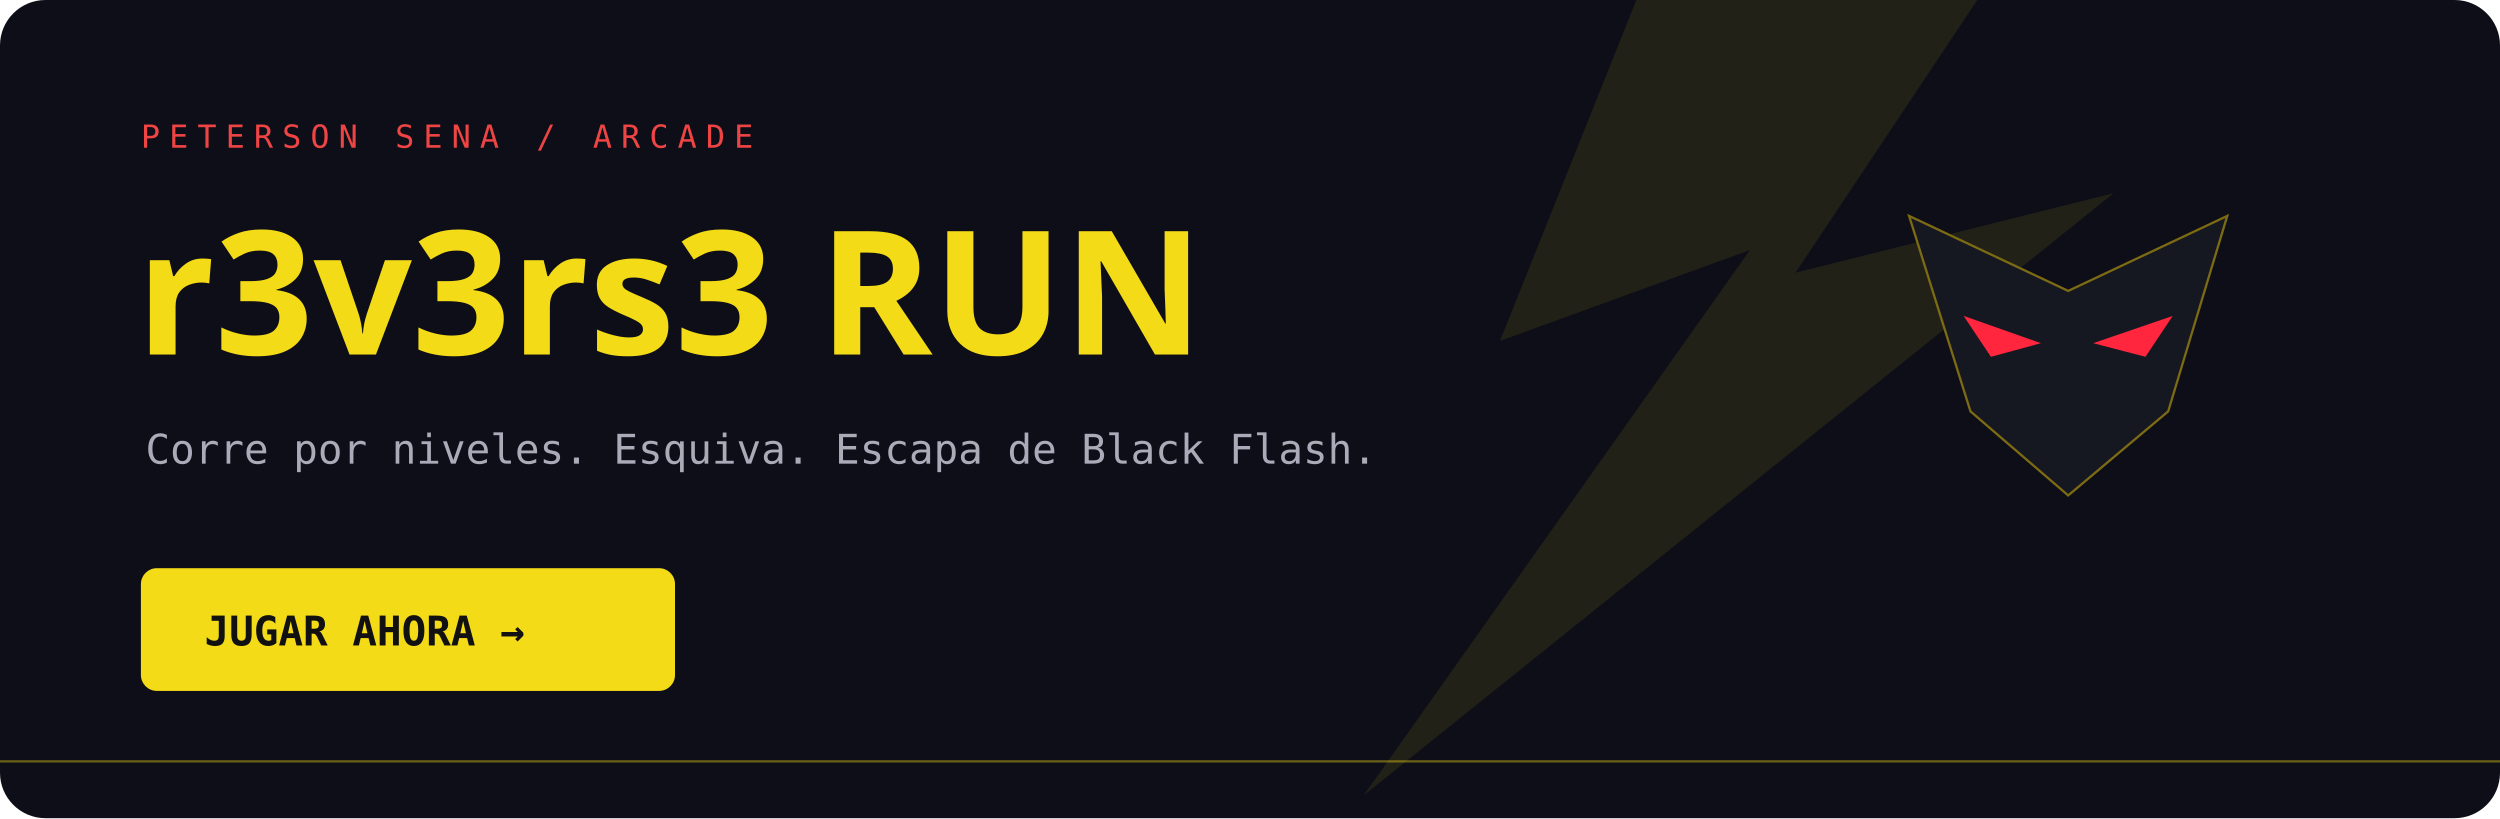
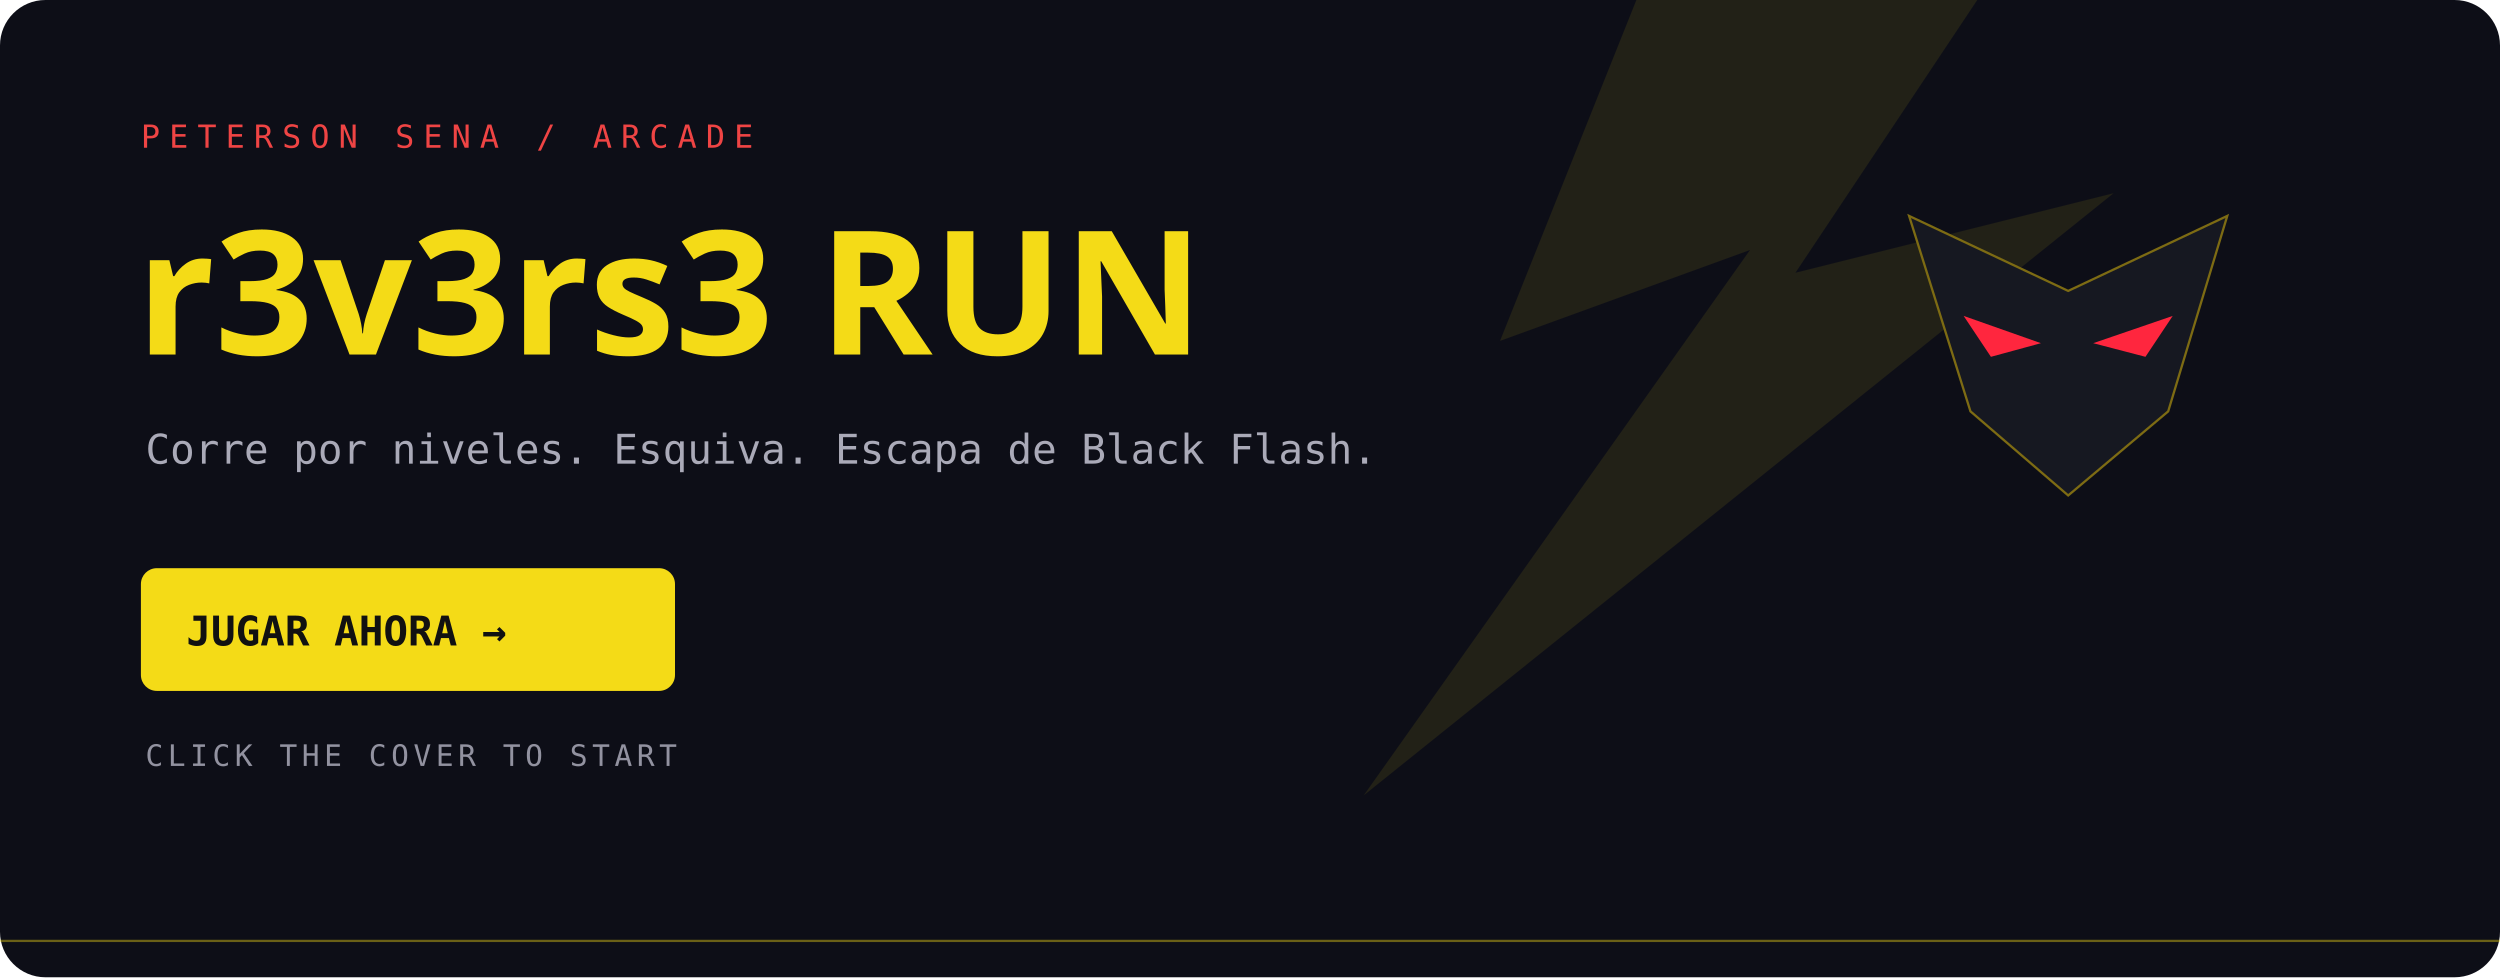
- <svg xmlns="http://www.w3.org/2000/svg" width="1100" height="360" viewBox="0 0 1100 360">
-   <rect width="1100" height="360" rx="20" fill="#0d0e17" />
+ <svg xmlns="http://www.w3.org/2000/svg" width="1100" height="430" viewBox="0 0 1100 430">
+   <rect width="1100" height="430" rx="20" fill="#0d0e17" />
  <path d="M720 0 660 150 770 110 600 350 930 85 790 120 870 0" fill="#f4db17" opacity=".09" />
  <text x="62" y="65" font-family="monospace" font-size="14" letter-spacing="4" fill="#ef4444">PETERSON SENA / ARCADE</text>
  <text x="60" y="156" font-family="sans-serif" font-weight="900" font-size="76" fill="#f4db17">r3v3rs3 RUN</text>
  <text x="64" y="204" font-family="monospace" font-size="18" fill="#aaaab8">Corre por niveles. Esquiva. Escapa de Black Flash.</text>
  <rect x="62" y="250" width="235" height="54" rx="7" fill="#f4db17" />
-   <text x="90" y="284" font-family="monospace" font-weight="bold" font-size="18" fill="#111">JUGAR AHORA →</text>
+   <text x="82" y="284" font-family="monospace" font-weight="bold" font-size="18" fill="#111">JUGAR AHORA →</text>
+   <text x="64" y="337" font-family="monospace" font-size="13" letter-spacing="2" fill="#9292a0">CLICK THE COVER TO START</text>
  <path d="M840 95 910 128 980 95 954 181 910 218 867 181Z" fill="#161821" stroke="#7d6b13" />
  <path d="m864 139 34 12-22 6Z m57 12 35-12-12 18Z" fill="#ff263e" />
-   <path d="M0 335H1100" stroke="#f4db17" opacity=".4" />
+   <path d="M0 414H1100" stroke="#f4db17" opacity=".4" />
</svg>
